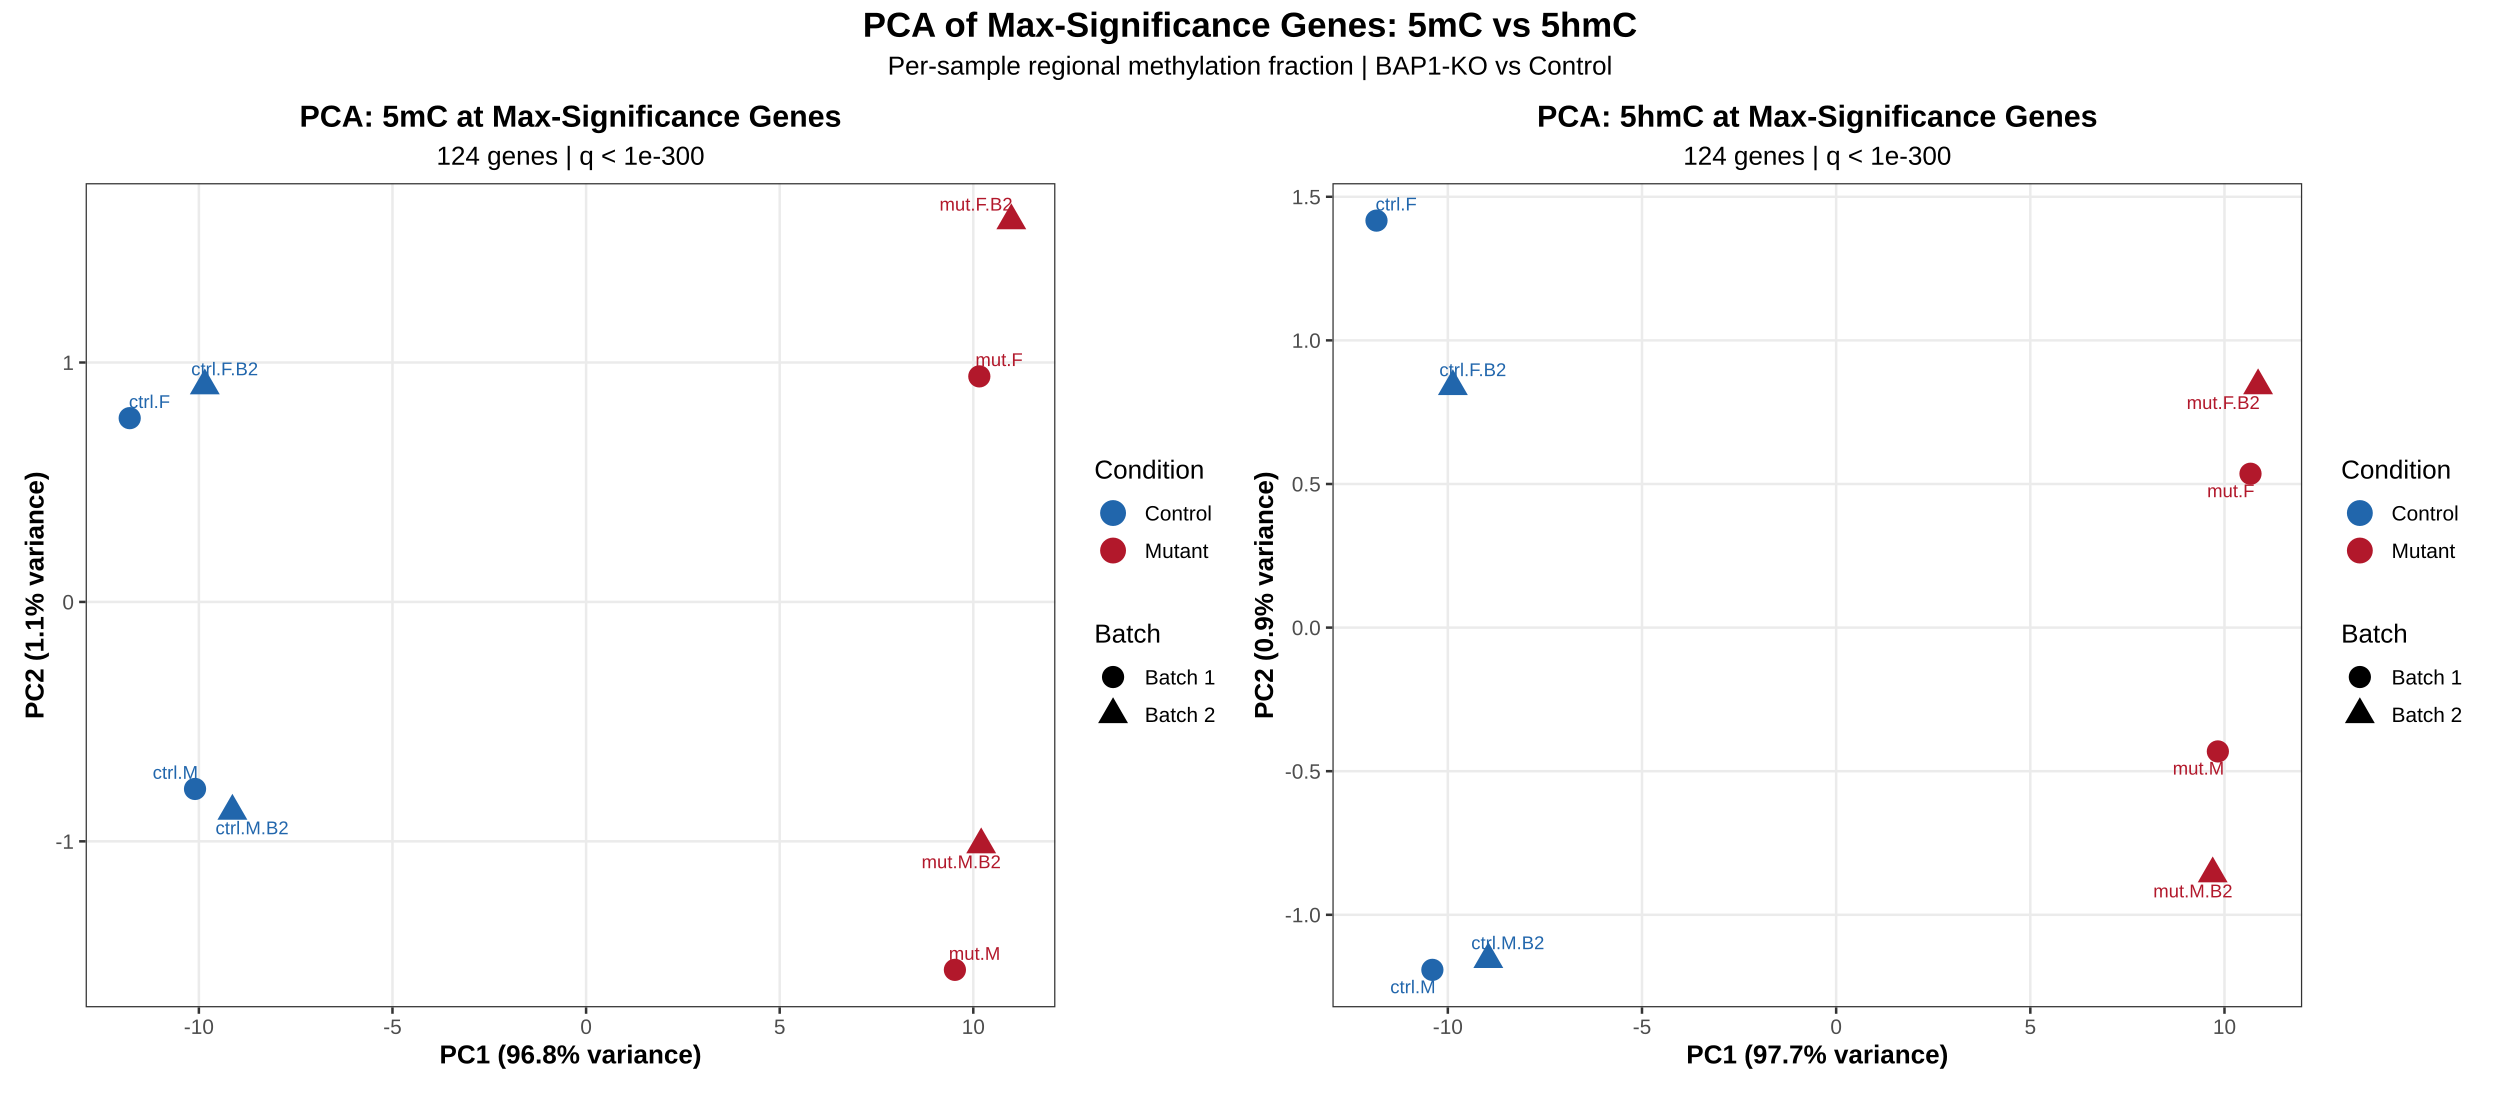
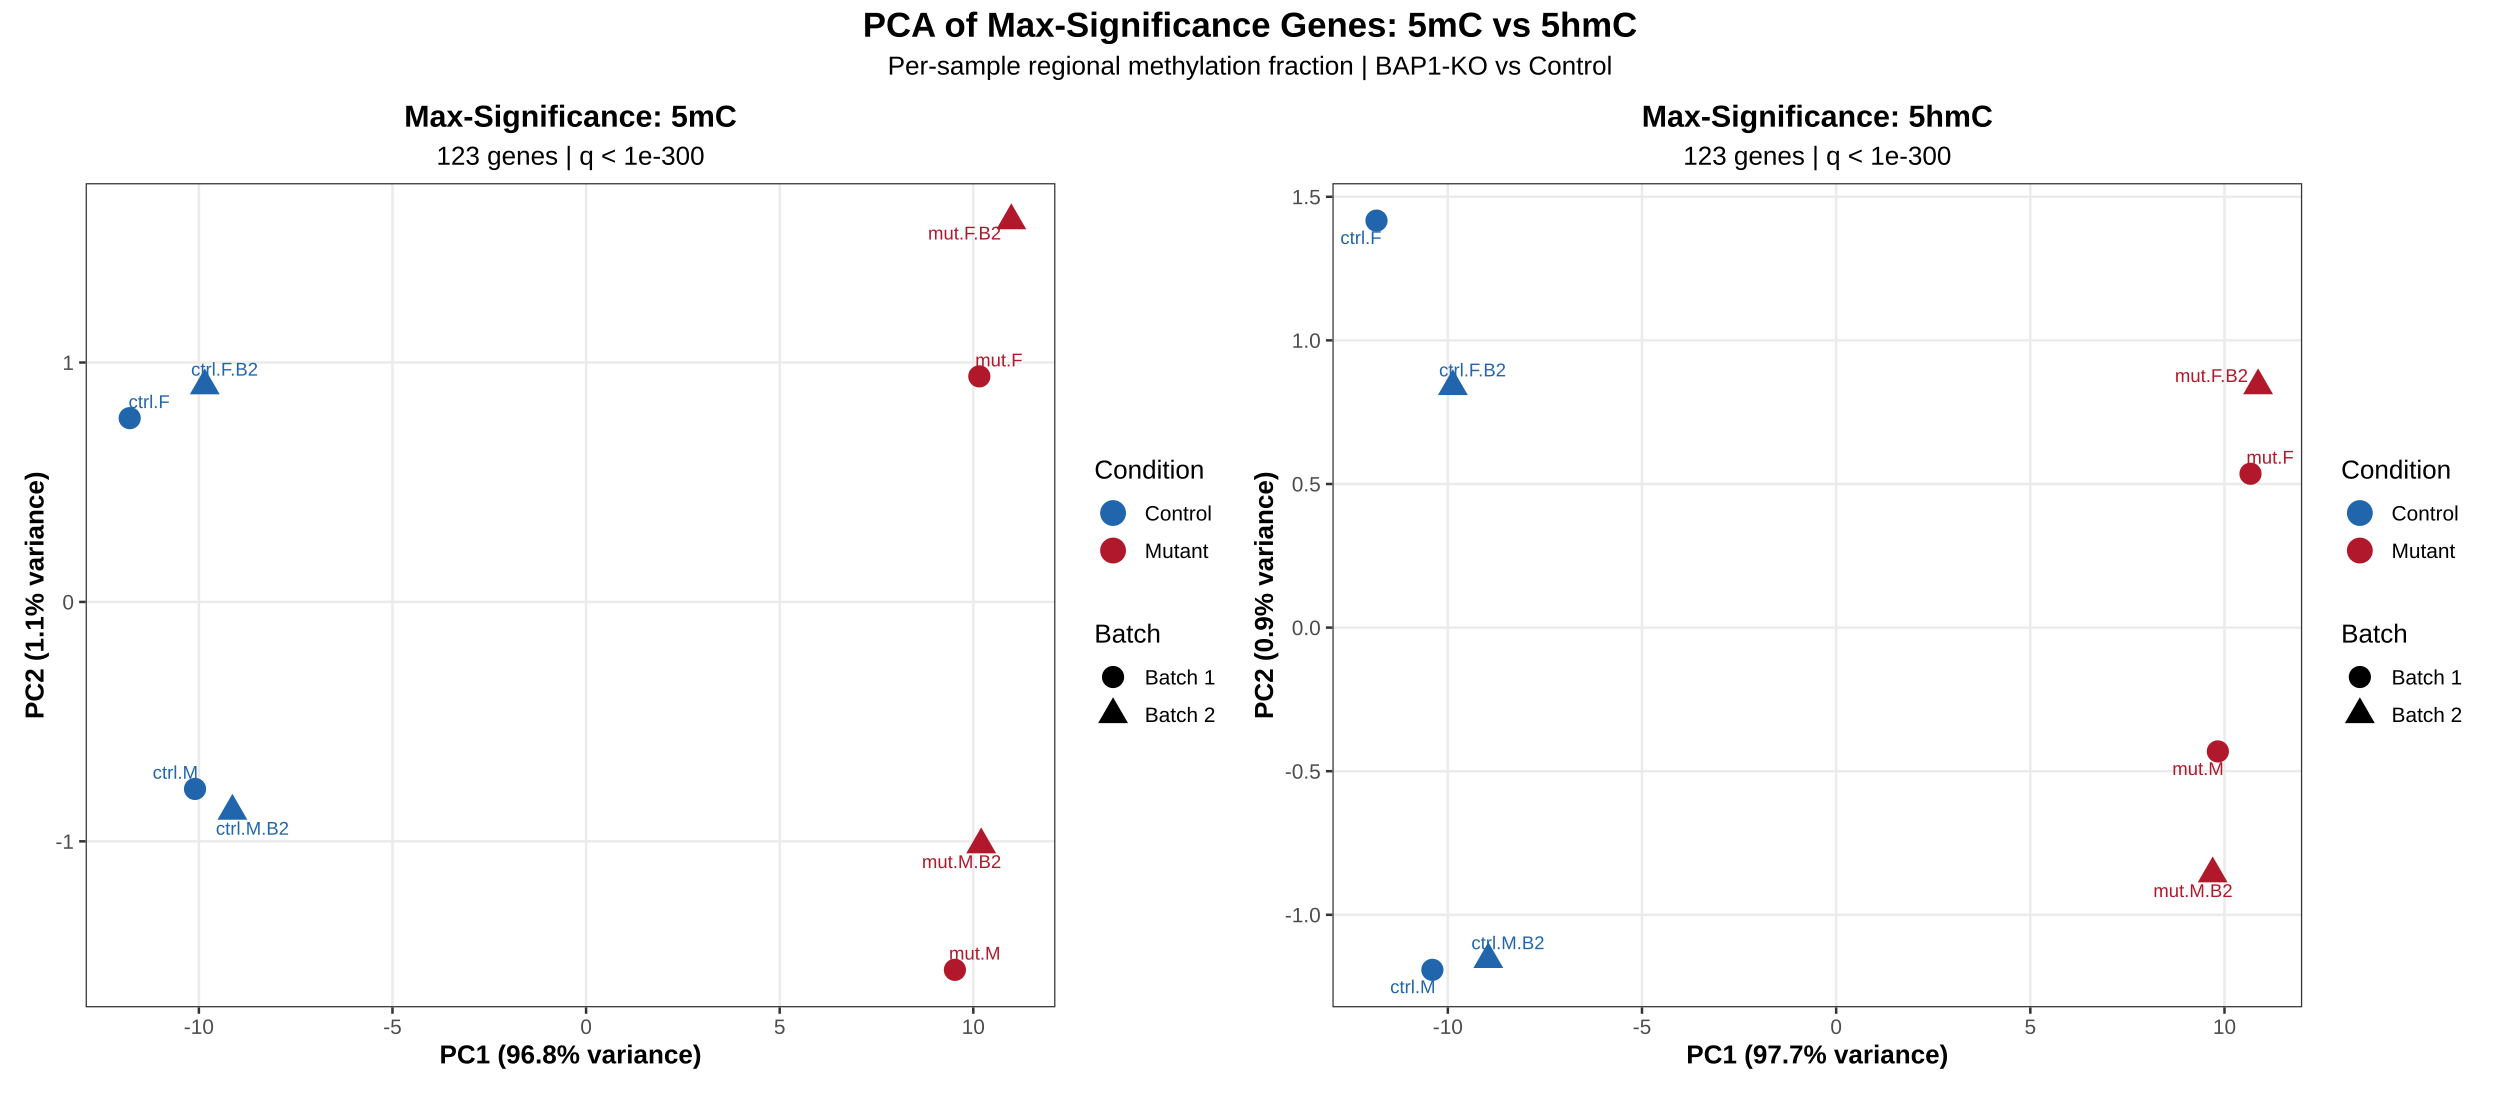
<svg xmlns="http://www.w3.org/2000/svg" width="1152.00pt" height="504.00pt" viewBox="0 0 1152.00 504.00">
  <g class="svglite">
    <defs>
      <style type="text/css">
    .svglite line, .svglite polyline, .svglite polygon, .svglite path, .svglite rect, .svglite circle {
      fill: none;
      stroke: #000000;
      stroke-linecap: round;
      stroke-linejoin: round;
      stroke-miterlimit: 10.00;
    }
    .svglite text {
      white-space: pre;
    }
    .svglite g.glyphgroup path {
      fill: inherit;
      stroke: none;
    }
  </style>
    </defs>
    <rect width="100%" height="100%" style="stroke: none; fill: #FFFFFF;" />
    <defs>
      <clipPath id="cpMC4wMHwxMTUyLjAwfDAuMDB8NTA0LjAw">
        <rect x="0.00" y="0.00" width="1152.00" height="504.00" />
      </clipPath>
    </defs>
    <g clip-path="url(#cpMC4wMHwxMTUyLjAwfDAuMDB8NTA0LjAw)">
      <rect x="0" y="0.00" width="1152.00" height="504.00" style="stroke-width: 1.07; stroke: #FFFFFF; fill: #FFFFFF;" />
    </g>
    <defs>
      <clipPath id="cpMzkuNDZ8MTA2MC44NHw4NC40MHw0NjQuMTc=">
        <rect x="39.46" y="84.40" width="1021.39" height="379.78" />
      </clipPath>
    </defs>
    <g clip-path="url(#cpMzkuNDZ8MTA2MC44NHw4NC40MHw0NjQuMTc=)">
</g>
    <g clip-path="url(#cpMC4wMHwxMTUyLjAwfDAuMDB8NTA0LjAw)">
</g>
    <defs>
      <clipPath id="cpNS40OHw1NzIuMDB8NDIuMzh8NDk4LjUy">
        <rect x="5.48" y="42.38" width="566.52" height="456.14" />
      </clipPath>
    </defs>
    <g clip-path="url(#cpNS40OHw1NzIuMDB8NDIuMzh8NDk4LjUy)">
      <rect x="5.48" y="42.38" width="566.52" height="456.14" style="stroke-width: 1.16; stroke: #FFFFFF; fill: #FFFFFF;" />
    </g>
    <g clip-path="url(#cpMC4wMHwxMTUyLjAwfDAuMDB8NTA0LjAw)">
</g>
    <defs>
      <clipPath id="cpNTcyLjAwfDExNDYuNTJ8NDIuMzh8NDk4LjUy">
        <rect x="572.00" y="42.38" width="574.52" height="456.14" />
      </clipPath>
    </defs>
    <g clip-path="url(#cpNTcyLjAwfDExNDYuNTJ8NDIuMzh8NDk4LjUy)">
      <rect x="572.00" y="42.38" width="574.52" height="456.14" style="stroke-width: 1.16; stroke: #FFFFFF; fill: #FFFFFF;" />
    </g>
    <g clip-path="url(#cpMC4wMHwxMTUyLjAwfDAuMDB8NTA0LjAw)">
</g>
    <defs>
      <clipPath id="cpMzkuNDZ8NDg2LjMyfDg0LjQwfDQ2NC4xNw==">
        <rect x="39.46" y="84.40" width="446.87" height="379.78" />
      </clipPath>
    </defs>
    <g clip-path="url(#cpMzkuNDZ8NDg2LjMyfDg0LjQwfDQ2NC4xNw==)">
      <rect x="39.46" y="84.40" width="446.87" height="379.78" style="stroke-width: 1.16; stroke: none; fill: #FFFFFF;" />
      <polyline points="39.46,387.69 486.32,387.69 " style="stroke-width: 1.16; stroke: #EBEBEB; stroke-linecap: butt;" />
      <polyline points="39.46,277.36 486.32,277.36 " style="stroke-width: 1.16; stroke: #EBEBEB; stroke-linecap: butt;" />
      <polyline points="39.46,167.04 486.32,167.04 " style="stroke-width: 1.16; stroke: #EBEBEB; stroke-linecap: butt;" />
      <polyline points="91.64,464.17 91.64,84.40 " style="stroke-width: 1.16; stroke: #EBEBEB; stroke-linecap: butt;" />
      <polyline points="180.85,464.17 180.85,84.40 " style="stroke-width: 1.16; stroke: #EBEBEB; stroke-linecap: butt;" />
      <polyline points="270.07,464.17 270.07,84.40 " style="stroke-width: 1.16; stroke: #EBEBEB; stroke-linecap: butt;" />
      <polyline points="359.28,464.17 359.28,84.40 " style="stroke-width: 1.16; stroke: #EBEBEB; stroke-linecap: butt;" />
      <polyline points="448.49,464.17 448.49,84.40 " style="stroke-width: 1.16; stroke: #EBEBEB; stroke-linecap: butt;" />
      <circle cx="89.87" cy="363.55" r="5.12" style="stroke-width: 1.70; stroke: none; fill: #2166AC;" />
      <circle cx="440.02" cy="446.91" r="5.12" style="stroke-width: 1.70; stroke: none; fill: #B2182B;" />
      <circle cx="59.77" cy="192.68" r="5.12" style="stroke-width: 1.70; stroke: none; fill: #2166AC;" />
      <circle cx="451.27" cy="173.44" r="5.12" style="stroke-width: 1.70; stroke: none; fill: #B2182B;" />
      <polygon points="107.09,365.78 113.98,377.72 100.20,377.72 " style="stroke-width: 1.70; stroke: none; fill: #2166AC;" />
      <polygon points="452.13,381.27 459.02,393.21 445.24,393.21 " style="stroke-width: 1.70; stroke: none; fill: #B2182B;" />
      <polygon points="94.37,169.76 101.26,181.70 87.47,181.70 " style="stroke-width: 1.70; stroke: none; fill: #2166AC;" />
      <polygon points="466.01,93.70 472.90,105.64 459.12,105.64 " style="stroke-width: 1.70; stroke: none; fill: #B2182B;" />
-       <text x="80.80" y="358.89" text-anchor="middle" style="font-size: 8.54px;fill: #2166AC; font-family: &quot;Arial&quot;;" textLength="20.86px" lengthAdjust="spacingAndGlyphs">ctrl.M</text>
-       <text x="449.06" y="442.30" text-anchor="middle" style="font-size: 8.54px;fill: #B2182B; font-family: &quot;Arial&quot;;" textLength="23.72px" lengthAdjust="spacingAndGlyphs">mut.M</text>
-       <text x="68.89" y="188.01" text-anchor="middle" style="font-size: 8.54px;fill: #2166AC; font-family: &quot;Arial&quot;;" textLength="18.97px" lengthAdjust="spacingAndGlyphs">ctrl.F</text>
-       <text x="460.37" y="168.68" text-anchor="middle" style="font-size: 8.54px;fill: #B2182B; font-family: &quot;Arial&quot;;" textLength="21.83px" lengthAdjust="spacingAndGlyphs">mut.F</text>
-       <text x="116.15" y="384.43" text-anchor="middle" style="font-size: 8.54px;fill: #2166AC; font-family: &quot;Arial&quot;;" textLength="33.67px" lengthAdjust="spacingAndGlyphs">ctrl.M.B2</text>
-       <text x="442.92" y="400.08" text-anchor="middle" style="font-size: 8.54px;fill: #B2182B; font-family: &quot;Arial&quot;;" textLength="36.53px" lengthAdjust="spacingAndGlyphs">mut.M.B2</text>
-       <text x="103.52" y="172.94" text-anchor="middle" style="font-size: 8.54px;fill: #2166AC; font-family: &quot;Arial&quot;;" textLength="30.83px" lengthAdjust="spacingAndGlyphs">ctrl.F.B2</text>
-       <text x="449.76" y="97.06" text-anchor="middle" style="font-size: 8.54px;fill: #B2182B; font-family: &quot;Arial&quot;;" textLength="33.69px" lengthAdjust="spacingAndGlyphs">mut.F.B2</text>
+       <text x="80.80" y="358.86" text-anchor="middle" style="font-size: 8.54px;fill: #2166AC; font-family: &quot;Arial&quot;;" textLength="20.86px" lengthAdjust="spacingAndGlyphs">ctrl.M</text>
+       <text x="449.15" y="442.20" text-anchor="middle" style="font-size: 8.54px;fill: #B2182B; font-family: &quot;Arial&quot;;" textLength="23.72px" lengthAdjust="spacingAndGlyphs">mut.M</text>
+       <text x="68.73" y="188.04" text-anchor="middle" style="font-size: 8.54px;fill: #2166AC; font-family: &quot;Arial&quot;;" textLength="18.97px" lengthAdjust="spacingAndGlyphs">ctrl.F</text>
+       <text x="460.27" y="168.84" text-anchor="middle" style="font-size: 8.54px;fill: #B2182B; font-family: &quot;Arial&quot;;" textLength="21.83px" lengthAdjust="spacingAndGlyphs">mut.F</text>
+       <text x="116.32" y="384.66" text-anchor="middle" style="font-size: 8.54px;fill: #2166AC; font-family: &quot;Arial&quot;;" textLength="33.67px" lengthAdjust="spacingAndGlyphs">ctrl.M.B2</text>
+       <text x="443.08" y="400.00" text-anchor="middle" style="font-size: 8.54px;fill: #B2182B; font-family: &quot;Arial&quot;;" textLength="36.53px" lengthAdjust="spacingAndGlyphs">mut.M.B2</text>
+       <text x="103.47" y="173.10" text-anchor="middle" style="font-size: 8.54px;fill: #2166AC; font-family: &quot;Arial&quot;;" textLength="30.83px" lengthAdjust="spacingAndGlyphs">ctrl.F.B2</text>
+       <text x="444.47" y="110.37" text-anchor="middle" style="font-size: 8.54px;fill: #B2182B; font-family: &quot;Arial&quot;;" textLength="33.69px" lengthAdjust="spacingAndGlyphs">mut.F.B2</text>
      <rect x="39.46" y="84.40" width="446.87" height="379.78" style="stroke-width: 1.16; stroke: #333333;" />
    </g>
    <g clip-path="url(#cpMC4wMHwxMTUyLjAwfDAuMDB8NTA0LjAw)">
      <text x="34.08" y="391.13" text-anchor="end" style="font-size: 9.60px;fill: #4D4D4D; font-family: &quot;Arial&quot;;" textLength="8.52px" lengthAdjust="spacingAndGlyphs">-1</text>
      <text x="34.08" y="280.80" text-anchor="end" style="font-size: 9.60px;fill: #4D4D4D; font-family: &quot;Arial&quot;;" textLength="5.33px" lengthAdjust="spacingAndGlyphs">0</text>
      <text x="34.08" y="170.47" text-anchor="end" style="font-size: 9.60px;fill: #4D4D4D; font-family: &quot;Arial&quot;;" textLength="5.33px" lengthAdjust="spacingAndGlyphs">1</text>
      <polyline points="36.47,387.69 39.46,387.69 " style="stroke-width: 1.16; stroke: #333333; stroke-linecap: butt;" />
      <polyline points="36.47,277.36 39.46,277.36 " style="stroke-width: 1.16; stroke: #333333; stroke-linecap: butt;" />
      <polyline points="36.47,167.04 39.46,167.04 " style="stroke-width: 1.16; stroke: #333333; stroke-linecap: butt;" />
      <polyline points="91.64,467.16 91.64,464.17 " style="stroke-width: 1.16; stroke: #333333; stroke-linecap: butt;" />
      <polyline points="180.85,467.16 180.85,464.17 " style="stroke-width: 1.16; stroke: #333333; stroke-linecap: butt;" />
      <polyline points="270.07,467.16 270.07,464.17 " style="stroke-width: 1.16; stroke: #333333; stroke-linecap: butt;" />
      <polyline points="359.28,467.16 359.28,464.17 " style="stroke-width: 1.16; stroke: #333333; stroke-linecap: butt;" />
      <polyline points="448.49,467.16 448.49,464.17 " style="stroke-width: 1.16; stroke: #333333; stroke-linecap: butt;" />
      <text x="91.64" y="476.42" text-anchor="middle" style="font-size: 9.60px;fill: #4D4D4D; font-family: &quot;Arial&quot;;" textLength="13.84px" lengthAdjust="spacingAndGlyphs">-10</text>
      <text x="180.85" y="476.42" text-anchor="middle" style="font-size: 9.60px;fill: #4D4D4D; font-family: &quot;Arial&quot;;" textLength="8.52px" lengthAdjust="spacingAndGlyphs">-5</text>
      <text x="270.07" y="476.42" text-anchor="middle" style="font-size: 9.60px;fill: #4D4D4D; font-family: &quot;Arial&quot;;" textLength="5.33px" lengthAdjust="spacingAndGlyphs">0</text>
      <text x="359.28" y="476.42" text-anchor="middle" style="font-size: 9.60px;fill: #4D4D4D; font-family: &quot;Arial&quot;;" textLength="5.33px" lengthAdjust="spacingAndGlyphs">5</text>
      <text x="448.49" y="476.42" text-anchor="middle" style="font-size: 9.60px;fill: #4D4D4D; font-family: &quot;Arial&quot;;" textLength="10.66px" lengthAdjust="spacingAndGlyphs">10</text>
      <text x="262.89" y="490.02" text-anchor="middle" style="font-size: 12.00px; font-weight: bold; font-family: &quot;Arial&quot;;" textLength="120.70px" lengthAdjust="spacingAndGlyphs">PC1 (96.8% variance)</text>
      <text transform="translate(20.05,274.28) rotate(-90)" text-anchor="middle" style="font-size: 12.00px; font-weight: bold; font-family: &quot;Arial&quot;;" textLength="114.03px" lengthAdjust="spacingAndGlyphs">PC2 (1.1% variance)</text>
      <rect x="498.28" y="204.70" width="66.10" height="63.61" style="stroke-width: 1.16; stroke: none; fill: #FFFFFF;" />
      <text x="504.26" y="220.53" style="font-size: 12.00px; font-family: &quot;Arial&quot;;" textLength="50.70px" lengthAdjust="spacingAndGlyphs">Condition</text>
      <rect x="504.26" y="227.77" width="17.28" height="17.28" style="stroke-width: 1.16; stroke: none; fill: #FFFFFF;" />
      <circle cx="512.90" cy="236.41" r="5.12" style="stroke-width: 1.70; stroke: #2166AC; fill: #2166AC;" />
      <rect x="504.26" y="245.05" width="17.28" height="17.28" style="stroke-width: 1.16; stroke: none; fill: #FFFFFF;" />
      <circle cx="512.90" cy="253.69" r="5.12" style="stroke-width: 1.70; stroke: #B2182B; fill: #B2182B;" />
      <text x="527.51" y="239.84" style="font-size: 9.60px; font-family: &quot;Arial&quot;;" textLength="30.89px" lengthAdjust="spacingAndGlyphs">Control</text>
      <text x="527.51" y="257.12" style="font-size: 9.60px; font-family: &quot;Arial&quot;;" textLength="29.31px" lengthAdjust="spacingAndGlyphs">Mutant</text>
      <rect x="498.28" y="280.26" width="67.74" height="63.61" style="stroke-width: 1.16; stroke: none; fill: #FFFFFF;" />
      <text x="504.26" y="296.10" style="font-size: 12.00px; font-family: &quot;Arial&quot;;" textLength="30.67px" lengthAdjust="spacingAndGlyphs">Batch</text>
      <rect x="504.26" y="303.33" width="17.28" height="17.28" style="stroke-width: 1.16; stroke: none; fill: #FFFFFF;" />
      <circle cx="512.90" cy="311.97" r="5.12" style="stroke-width: 1.70; stroke: none; fill: #000000;" />
      <rect x="504.26" y="320.61" width="17.28" height="17.28" style="stroke-width: 1.16; stroke: none; fill: #FFFFFF;" />
      <polygon points="512.90,321.29 519.79,333.23 506.00,333.23 " style="stroke-width: 1.70; stroke: none; fill: #000000;" />
      <text x="527.51" y="315.41" style="font-size: 9.60px; font-family: &quot;Arial&quot;;" textLength="32.53px" lengthAdjust="spacingAndGlyphs">Batch 1</text>
      <text x="527.51" y="332.69" style="font-size: 9.60px; font-family: &quot;Arial&quot;;" textLength="32.53px" lengthAdjust="spacingAndGlyphs">Batch 2</text>
-       <text x="262.89" y="75.90" text-anchor="middle" style="font-size: 12.00px; font-family: &quot;Arial&quot;;" textLength="123.52px" lengthAdjust="spacingAndGlyphs">124 genes | q &lt; 1e-300</text>
-       <text x="262.89" y="58.38" text-anchor="middle" style="font-size: 14.00px; font-weight: bold; font-family: &quot;Arial&quot;;" textLength="249.66px" lengthAdjust="spacingAndGlyphs">PCA: 5mC at Max-Significance Genes</text>
+       <text x="262.89" y="75.90" text-anchor="middle" style="font-size: 12.00px; font-family: &quot;Arial&quot;;" textLength="123.52px" lengthAdjust="spacingAndGlyphs">123 genes | q &lt; 1e-300</text>
+       <text x="262.89" y="58.38" text-anchor="middle" style="font-size: 14.00px; font-weight: bold; font-family: &quot;Arial&quot;;" textLength="153.20px" lengthAdjust="spacingAndGlyphs">Max-Significance: 5mC</text>
    </g>
    <defs>
      <clipPath id="cpNjEzLjk4fDEwNjAuODR8ODQuNDB8NDY0LjE3">
        <rect x="613.98" y="84.40" width="446.87" height="379.78" />
      </clipPath>
    </defs>
    <g clip-path="url(#cpNjEzLjk4fDEwNjAuODR8ODQuNDB8NDY0LjE3)">
      <rect x="613.98" y="84.40" width="446.87" height="379.78" style="stroke-width: 1.16; stroke: none; fill: #FFFFFF;" />
      <polyline points="613.98,421.55 1060.84,421.55 " style="stroke-width: 1.16; stroke: #EBEBEB; stroke-linecap: butt;" />
      <polyline points="613.98,355.37 1060.84,355.37 " style="stroke-width: 1.16; stroke: #EBEBEB; stroke-linecap: butt;" />
      <polyline points="613.98,289.20 1060.84,289.20 " style="stroke-width: 1.16; stroke: #EBEBEB; stroke-linecap: butt;" />
      <polyline points="613.98,223.02 1060.84,223.02 " style="stroke-width: 1.16; stroke: #EBEBEB; stroke-linecap: butt;" />
      <polyline points="613.98,156.84 1060.84,156.84 " style="stroke-width: 1.16; stroke: #EBEBEB; stroke-linecap: butt;" />
      <polyline points="613.98,90.67 1060.84,90.67 " style="stroke-width: 1.16; stroke: #EBEBEB; stroke-linecap: butt;" />
      <polyline points="667.16,464.17 667.16,84.40 " style="stroke-width: 1.16; stroke: #EBEBEB; stroke-linecap: butt;" />
      <polyline points="756.63,464.17 756.63,84.40 " style="stroke-width: 1.16; stroke: #EBEBEB; stroke-linecap: butt;" />
      <polyline points="846.10,464.17 846.10,84.40 " style="stroke-width: 1.16; stroke: #EBEBEB; stroke-linecap: butt;" />
      <polyline points="935.57,464.17 935.57,84.40 " style="stroke-width: 1.16; stroke: #EBEBEB; stroke-linecap: butt;" />
      <polyline points="1025.04,464.17 1025.04,84.40 " style="stroke-width: 1.16; stroke: #EBEBEB; stroke-linecap: butt;" />
      <circle cx="660.04" cy="446.91" r="5.12" style="stroke-width: 1.70; stroke: none; fill: #2166AC;" />
      <circle cx="1021.99" cy="346.26" r="5.12" style="stroke-width: 1.70; stroke: none; fill: #B2182B;" />
      <circle cx="634.29" cy="101.66" r="5.12" style="stroke-width: 1.70; stroke: none; fill: #2166AC;" />
      <circle cx="1037.03" cy="218.30" r="5.12" style="stroke-width: 1.70; stroke: none; fill: #B2182B;" />
      <polygon points="685.82,434.11 692.71,446.05 678.93,446.05 " style="stroke-width: 1.70; stroke: none; fill: #2166AC;" />
      <polygon points="1019.61,394.65 1026.50,406.59 1012.71,406.59 " style="stroke-width: 1.70; stroke: none; fill: #B2182B;" />
      <polygon points="669.48,170.11 676.38,182.05 662.59,182.05 " style="stroke-width: 1.70; stroke: none; fill: #2166AC;" />
      <polygon points="1040.53,169.74 1047.42,181.67 1033.64,181.67 " style="stroke-width: 1.70; stroke: none; fill: #B2182B;" />
-       <text x="651.06" y="457.67" text-anchor="middle" style="font-size: 8.54px;fill: #2166AC; font-family: &quot;Arial&quot;;" textLength="20.86px" lengthAdjust="spacingAndGlyphs">ctrl.M</text>
-       <text x="1013.04" y="356.95" text-anchor="middle" style="font-size: 8.54px;fill: #B2182B; font-family: &quot;Arial&quot;;" textLength="23.72px" lengthAdjust="spacingAndGlyphs">mut.M</text>
-       <text x="643.36" y="96.98" text-anchor="middle" style="font-size: 8.54px;fill: #2166AC; font-family: &quot;Arial&quot;;" textLength="18.97px" lengthAdjust="spacingAndGlyphs">ctrl.F</text>
-       <text x="1027.94" y="229.11" text-anchor="middle" style="font-size: 8.54px;fill: #B2182B; font-family: &quot;Arial&quot;;" textLength="21.83px" lengthAdjust="spacingAndGlyphs">mut.F</text>
-       <text x="694.79" y="437.39" text-anchor="middle" style="font-size: 8.54px;fill: #2166AC; font-family: &quot;Arial&quot;;" textLength="33.67px" lengthAdjust="spacingAndGlyphs">ctrl.M.B2</text>
-       <text x="1010.48" y="413.51" text-anchor="middle" style="font-size: 8.54px;fill: #B2182B; font-family: &quot;Arial&quot;;" textLength="36.53px" lengthAdjust="spacingAndGlyphs">mut.M.B2</text>
-       <text x="678.67" y="173.33" text-anchor="middle" style="font-size: 8.54px;fill: #2166AC; font-family: &quot;Arial&quot;;" textLength="30.83px" lengthAdjust="spacingAndGlyphs">ctrl.F.B2</text>
-       <text x="1024.46" y="188.47" text-anchor="middle" style="font-size: 8.54px;fill: #B2182B; font-family: &quot;Arial&quot;;" textLength="33.69px" lengthAdjust="spacingAndGlyphs">mut.F.B2</text>
+       <text x="651.03" y="457.63" text-anchor="middle" style="font-size: 8.54px;fill: #2166AC; font-family: &quot;Arial&quot;;" textLength="20.86px" lengthAdjust="spacingAndGlyphs">ctrl.M</text>
+       <text x="1012.84" y="357.13" text-anchor="middle" style="font-size: 8.54px;fill: #B2182B; font-family: &quot;Arial&quot;;" textLength="23.72px" lengthAdjust="spacingAndGlyphs">mut.M</text>
+       <text x="627.13" y="112.44" text-anchor="middle" style="font-size: 8.54px;fill: #2166AC; font-family: &quot;Arial&quot;;" textLength="18.97px" lengthAdjust="spacingAndGlyphs">ctrl.F</text>
+       <text x="1046.04" y="213.65" text-anchor="middle" style="font-size: 8.54px;fill: #B2182B; font-family: &quot;Arial&quot;;" textLength="21.83px" lengthAdjust="spacingAndGlyphs">mut.F</text>
+       <text x="694.86" y="437.39" text-anchor="middle" style="font-size: 8.54px;fill: #2166AC; font-family: &quot;Arial&quot;;" textLength="33.67px" lengthAdjust="spacingAndGlyphs">ctrl.M.B2</text>
+       <text x="1010.51" y="413.37" text-anchor="middle" style="font-size: 8.54px;fill: #B2182B; font-family: &quot;Arial&quot;;" textLength="36.53px" lengthAdjust="spacingAndGlyphs">mut.M.B2</text>
+       <text x="678.54" y="173.43" text-anchor="middle" style="font-size: 8.54px;fill: #2166AC; font-family: &quot;Arial&quot;;" textLength="30.83px" lengthAdjust="spacingAndGlyphs">ctrl.F.B2</text>
+       <text x="1019.03" y="176.03" text-anchor="middle" style="font-size: 8.54px;fill: #B2182B; font-family: &quot;Arial&quot;;" textLength="33.69px" lengthAdjust="spacingAndGlyphs">mut.F.B2</text>
      <rect x="613.98" y="84.40" width="446.87" height="379.78" style="stroke-width: 1.16; stroke: #333333;" />
    </g>
    <g clip-path="url(#cpMC4wMHwxMTUyLjAwfDAuMDB8NTA0LjAw)">
      <text x="608.60" y="424.98" text-anchor="end" style="font-size: 9.60px;fill: #4D4D4D; font-family: &quot;Arial&quot;;" textLength="16.52px" lengthAdjust="spacingAndGlyphs">-1.0</text>
      <text x="608.60" y="358.81" text-anchor="end" style="font-size: 9.60px;fill: #4D4D4D; font-family: &quot;Arial&quot;;" textLength="16.52px" lengthAdjust="spacingAndGlyphs">-0.5</text>
      <text x="608.60" y="292.63" text-anchor="end" style="font-size: 9.60px;fill: #4D4D4D; font-family: &quot;Arial&quot;;" textLength="13.33px" lengthAdjust="spacingAndGlyphs">0.0</text>
      <text x="608.60" y="226.45" text-anchor="end" style="font-size: 9.60px;fill: #4D4D4D; font-family: &quot;Arial&quot;;" textLength="13.33px" lengthAdjust="spacingAndGlyphs">0.5</text>
      <text x="608.60" y="160.28" text-anchor="end" style="font-size: 9.60px;fill: #4D4D4D; font-family: &quot;Arial&quot;;" textLength="13.33px" lengthAdjust="spacingAndGlyphs">1.0</text>
      <text x="608.60" y="94.10" text-anchor="end" style="font-size: 9.60px;fill: #4D4D4D; font-family: &quot;Arial&quot;;" textLength="13.33px" lengthAdjust="spacingAndGlyphs">1.5</text>
      <polyline points="610.99,421.55 613.98,421.55 " style="stroke-width: 1.16; stroke: #333333; stroke-linecap: butt;" />
      <polyline points="610.99,355.37 613.98,355.37 " style="stroke-width: 1.16; stroke: #333333; stroke-linecap: butt;" />
      <polyline points="610.99,289.20 613.98,289.20 " style="stroke-width: 1.16; stroke: #333333; stroke-linecap: butt;" />
      <polyline points="610.99,223.02 613.98,223.02 " style="stroke-width: 1.16; stroke: #333333; stroke-linecap: butt;" />
      <polyline points="610.99,156.84 613.98,156.84 " style="stroke-width: 1.16; stroke: #333333; stroke-linecap: butt;" />
      <polyline points="610.99,90.67 613.98,90.67 " style="stroke-width: 1.16; stroke: #333333; stroke-linecap: butt;" />
      <polyline points="667.16,467.16 667.16,464.17 " style="stroke-width: 1.16; stroke: #333333; stroke-linecap: butt;" />
      <polyline points="756.63,467.16 756.63,464.17 " style="stroke-width: 1.16; stroke: #333333; stroke-linecap: butt;" />
      <polyline points="846.10,467.16 846.10,464.17 " style="stroke-width: 1.16; stroke: #333333; stroke-linecap: butt;" />
      <polyline points="935.57,467.16 935.57,464.17 " style="stroke-width: 1.16; stroke: #333333; stroke-linecap: butt;" />
      <polyline points="1025.04,467.16 1025.04,464.17 " style="stroke-width: 1.16; stroke: #333333; stroke-linecap: butt;" />
      <text x="667.16" y="476.42" text-anchor="middle" style="font-size: 9.60px;fill: #4D4D4D; font-family: &quot;Arial&quot;;" textLength="13.84px" lengthAdjust="spacingAndGlyphs">-10</text>
      <text x="756.63" y="476.42" text-anchor="middle" style="font-size: 9.60px;fill: #4D4D4D; font-family: &quot;Arial&quot;;" textLength="8.52px" lengthAdjust="spacingAndGlyphs">-5</text>
      <text x="846.10" y="476.42" text-anchor="middle" style="font-size: 9.60px;fill: #4D4D4D; font-family: &quot;Arial&quot;;" textLength="5.33px" lengthAdjust="spacingAndGlyphs">0</text>
      <text x="935.57" y="476.42" text-anchor="middle" style="font-size: 9.60px;fill: #4D4D4D; font-family: &quot;Arial&quot;;" textLength="5.33px" lengthAdjust="spacingAndGlyphs">5</text>
      <text x="1025.04" y="476.42" text-anchor="middle" style="font-size: 9.60px;fill: #4D4D4D; font-family: &quot;Arial&quot;;" textLength="10.66px" lengthAdjust="spacingAndGlyphs">10</text>
      <text x="837.41" y="490.02" text-anchor="middle" style="font-size: 12.00px; font-weight: bold; font-family: &quot;Arial&quot;;" textLength="120.70px" lengthAdjust="spacingAndGlyphs">PC1 (97.7% variance)</text>
      <text transform="translate(586.57,274.28) rotate(-90)" text-anchor="middle" style="font-size: 12.00px; font-weight: bold; font-family: &quot;Arial&quot;;" textLength="114.03px" lengthAdjust="spacingAndGlyphs">PC2 (0.9% variance)</text>
      <rect x="1072.80" y="204.70" width="66.10" height="63.61" style="stroke-width: 1.16; stroke: none; fill: #FFFFFF;" />
      <text x="1078.78" y="220.53" style="font-size: 12.00px; font-family: &quot;Arial&quot;;" textLength="50.70px" lengthAdjust="spacingAndGlyphs">Condition</text>
      <rect x="1078.78" y="227.77" width="17.28" height="17.28" style="stroke-width: 1.16; stroke: none; fill: #FFFFFF;" />
      <circle cx="1087.42" cy="236.41" r="5.12" style="stroke-width: 1.70; stroke: #2166AC; fill: #2166AC;" />
      <rect x="1078.78" y="245.05" width="17.28" height="17.28" style="stroke-width: 1.16; stroke: none; fill: #FFFFFF;" />
      <circle cx="1087.42" cy="253.69" r="5.12" style="stroke-width: 1.70; stroke: #B2182B; fill: #B2182B;" />
      <text x="1102.03" y="239.84" style="font-size: 9.60px; font-family: &quot;Arial&quot;;" textLength="30.89px" lengthAdjust="spacingAndGlyphs">Control</text>
      <text x="1102.03" y="257.12" style="font-size: 9.60px; font-family: &quot;Arial&quot;;" textLength="29.31px" lengthAdjust="spacingAndGlyphs">Mutant</text>
      <rect x="1072.80" y="280.26" width="67.74" height="63.61" style="stroke-width: 1.16; stroke: none; fill: #FFFFFF;" />
      <text x="1078.78" y="296.10" style="font-size: 12.00px; font-family: &quot;Arial&quot;;" textLength="30.67px" lengthAdjust="spacingAndGlyphs">Batch</text>
      <rect x="1078.78" y="303.33" width="17.28" height="17.28" style="stroke-width: 1.16; stroke: none; fill: #FFFFFF;" />
      <circle cx="1087.42" cy="311.97" r="5.12" style="stroke-width: 1.70; stroke: none; fill: #000000;" />
      <rect x="1078.78" y="320.61" width="17.28" height="17.28" style="stroke-width: 1.16; stroke: none; fill: #FFFFFF;" />
      <polygon points="1087.42,321.29 1094.31,333.23 1080.52,333.23 " style="stroke-width: 1.70; stroke: none; fill: #000000;" />
      <text x="1102.03" y="315.41" style="font-size: 9.60px; font-family: &quot;Arial&quot;;" textLength="32.53px" lengthAdjust="spacingAndGlyphs">Batch 1</text>
      <text x="1102.03" y="332.69" style="font-size: 9.60px; font-family: &quot;Arial&quot;;" textLength="32.53px" lengthAdjust="spacingAndGlyphs">Batch 2</text>
-       <text x="837.41" y="75.90" text-anchor="middle" style="font-size: 12.00px; font-family: &quot;Arial&quot;;" textLength="123.52px" lengthAdjust="spacingAndGlyphs">124 genes | q &lt; 1e-300</text>
-       <text x="837.41" y="58.38" text-anchor="middle" style="font-size: 14.00px; font-weight: bold; font-family: &quot;Arial&quot;;" textLength="258.20px" lengthAdjust="spacingAndGlyphs">PCA: 5hmC at Max-Significance Genes</text>
+       <text x="837.41" y="75.90" text-anchor="middle" style="font-size: 12.00px; font-family: &quot;Arial&quot;;" textLength="123.52px" lengthAdjust="spacingAndGlyphs">123 genes | q &lt; 1e-300</text>
+       <text x="837.41" y="58.38" text-anchor="middle" style="font-size: 14.00px; font-weight: bold; font-family: &quot;Arial&quot;;" textLength="161.75px" lengthAdjust="spacingAndGlyphs">Max-Significance: 5hmC</text>
      <text x="576.00" y="34.38" text-anchor="middle" style="font-size: 12.00px; font-family: &quot;Arial&quot;;" textLength="333.88px" lengthAdjust="spacingAndGlyphs">Per-sample regional methylation fraction | BAP1-KO vs Control</text>
      <text x="576.00" y="16.93" text-anchor="middle" style="font-size: 16.00px; font-weight: bold; font-family: &quot;Arial&quot;;" textLength="357.11px" lengthAdjust="spacingAndGlyphs">PCA of Max-Significance Genes: 5mC vs 5hmC</text>
    </g>
  </g>
</svg>
